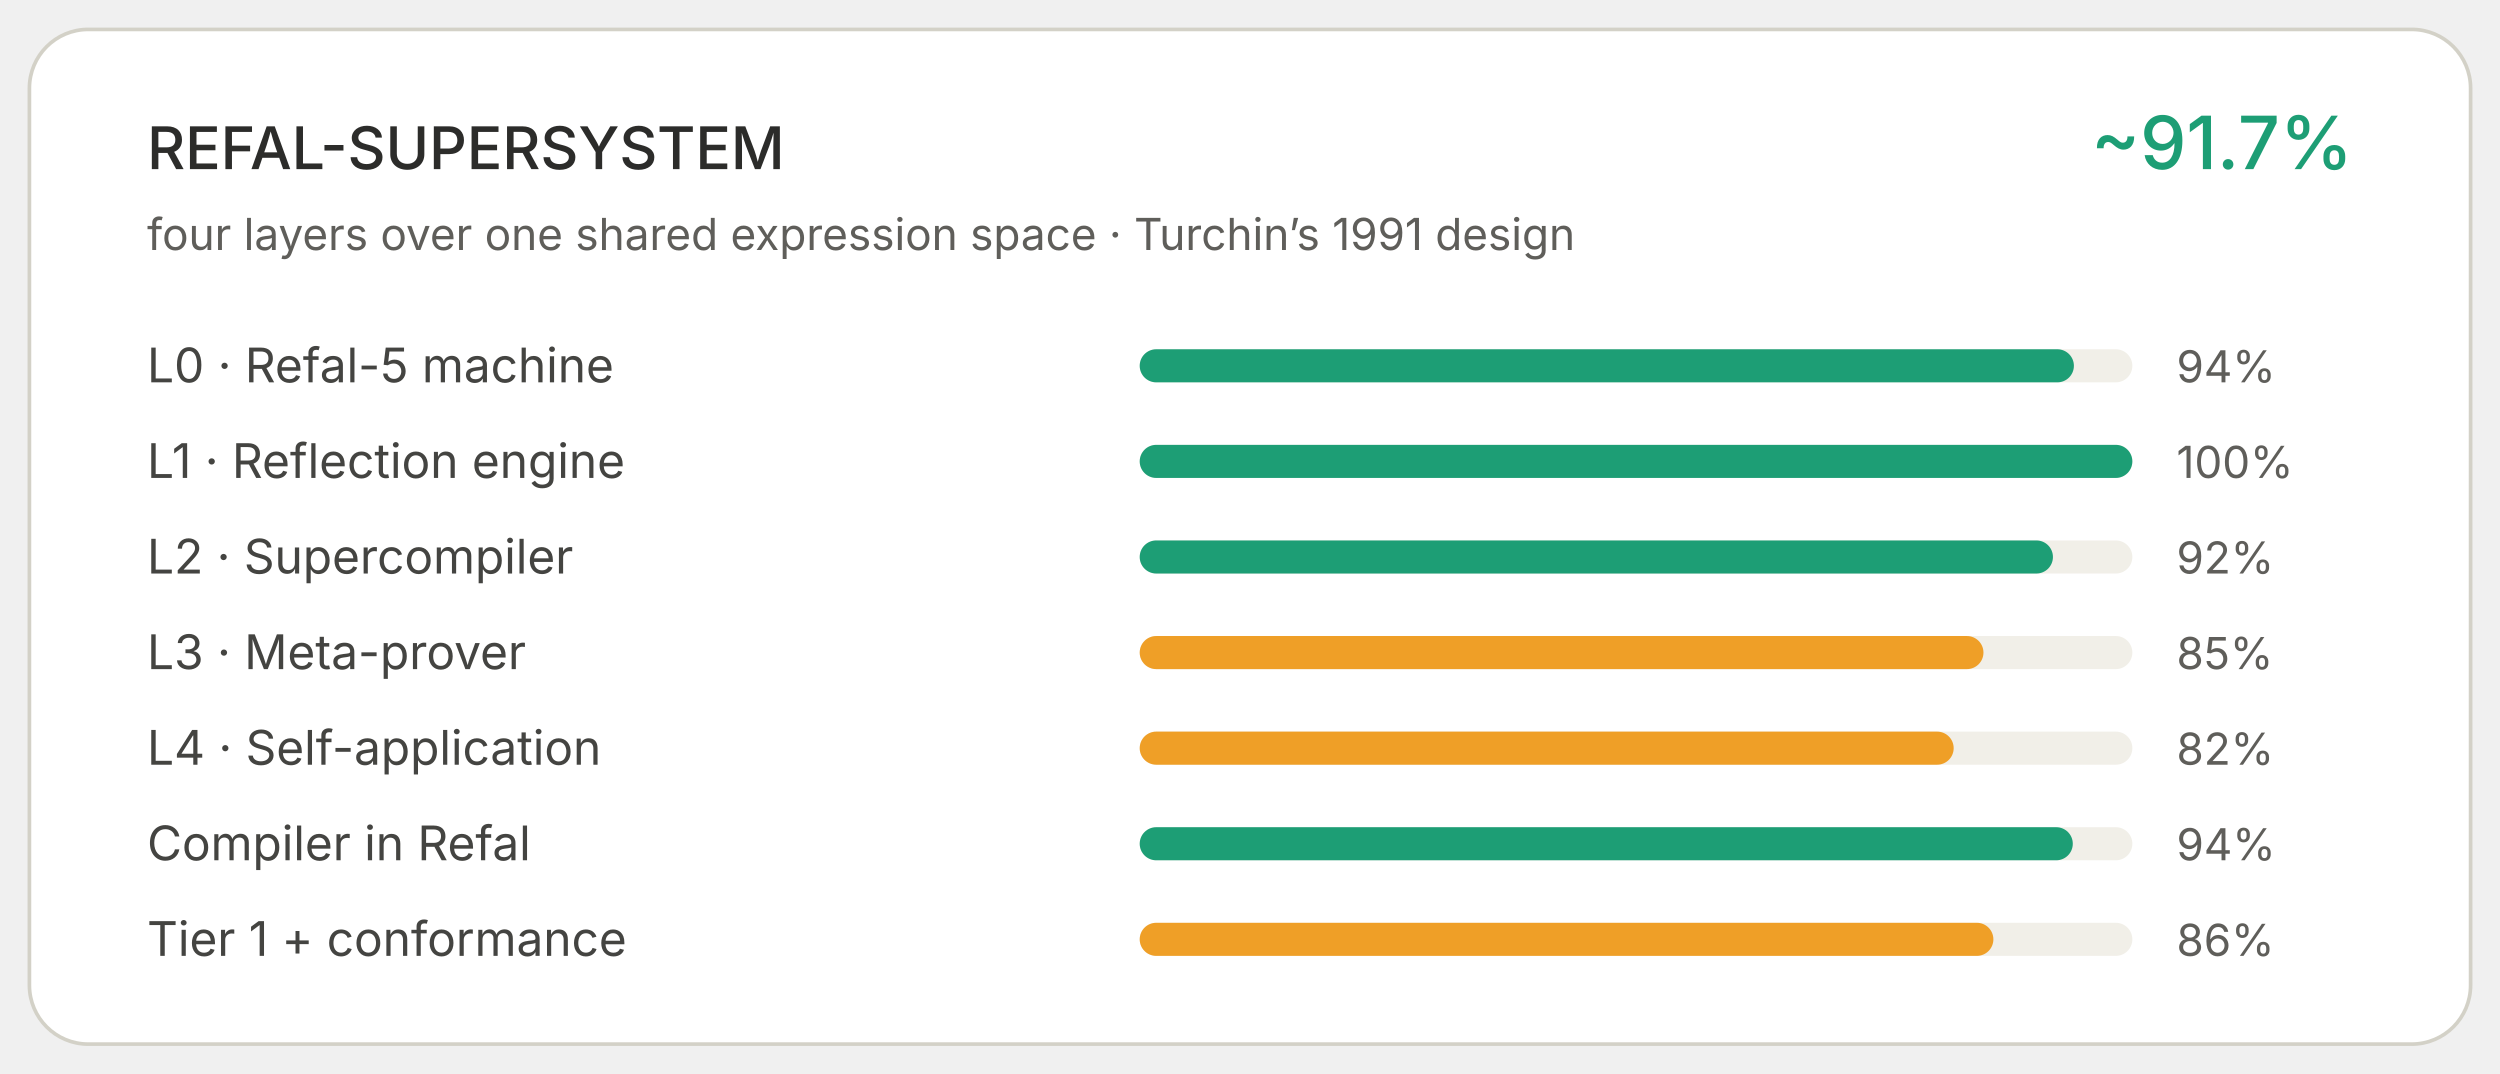
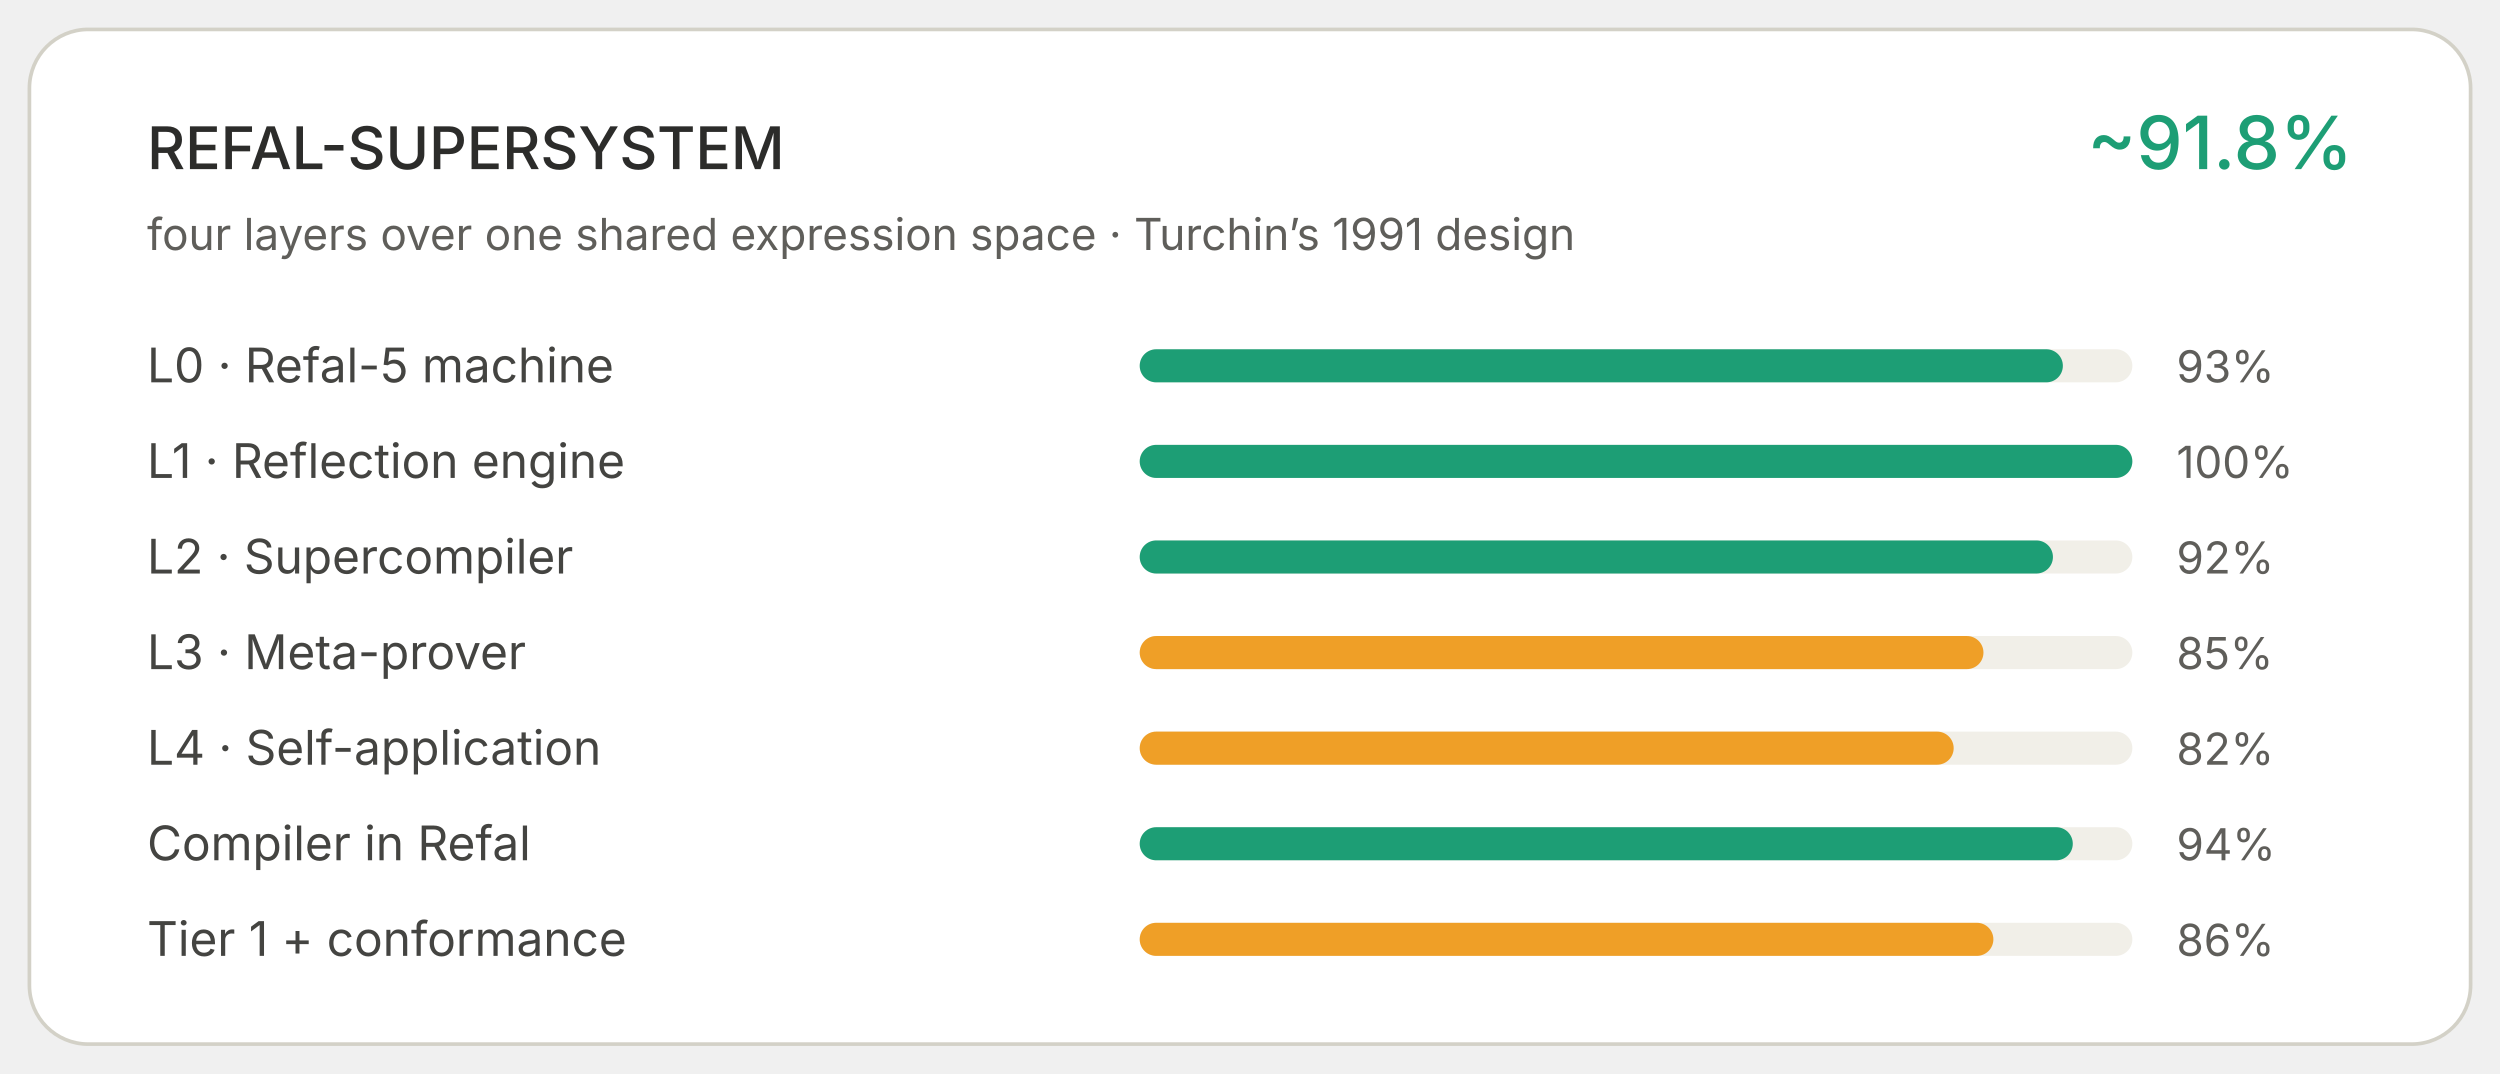
<svg xmlns="http://www.w3.org/2000/svg" viewBox="0 0 680 292" width="100%" role="img">
  <rect x="8" y="8" width="664" height="276" rx="16" fill="#FFFFFF" stroke="#D3D1C7" stroke-width="1" />
  <text x="40" y="46" font-family="system-ui,-apple-system,Segoe UI,sans-serif" font-size="16" font-weight="500" fill="#2C2C2A">REFAL-SUPERSYSTEM</text>
-   <text x="640" y="46" text-anchor="end" font-family="system-ui,-apple-system,Segoe UI,sans-serif" font-size="20" font-weight="500" fill="#1D9E75">~91.7%</text>
+   <text x="640" y="46" text-anchor="end" font-family="system-ui,-apple-system,Segoe UI,sans-serif" font-size="20" font-weight="500" fill="#1D9E75">~91.8%</text>
  <text x="40" y="68" font-family="system-ui,-apple-system,Segoe UI,sans-serif" font-size="12" fill="#5F5E5A">four layers over one shared expression space · Turchin’s 1991 design</text>
  <text x="40" y="104" font-family="system-ui,-apple-system,Segoe UI,sans-serif" font-size="13" fill="#444441">L0 · Refal-5 machine</text>
  <rect x="310" y="95" width="270" height="9" rx="4.5" fill="#F1EFE8" />
-   <rect x="310" y="95" width="254.1" height="9" rx="4.5" fill="#1D9E75" />
-   <text x="592" y="104" font-family="system-ui,-apple-system,Segoe UI,sans-serif" font-size="12" fill="#5F5E5A">94%</text>
+   <rect x="310" y="95" width="251.1" height="9" rx="4.5" fill="#1D9E75" />
+   <text x="592" y="104" font-family="system-ui,-apple-system,Segoe UI,sans-serif" font-size="12" fill="#5F5E5A">93%</text>
  <text x="40" y="130" font-family="system-ui,-apple-system,Segoe UI,sans-serif" font-size="13" fill="#444441">L1 · Reflection engine</text>
  <rect x="310" y="121" width="270" height="9" rx="4.5" fill="#F1EFE8" />
  <rect x="310" y="121" width="270.0" height="9" rx="4.5" fill="#1D9E75" />
  <text x="592" y="130" font-family="system-ui,-apple-system,Segoe UI,sans-serif" font-size="12" fill="#5F5E5A">100%</text>
  <text x="40" y="156" font-family="system-ui,-apple-system,Segoe UI,sans-serif" font-size="13" fill="#444441">L2 · Supercompiler</text>
  <rect x="310" y="147" width="270" height="9" rx="4.5" fill="#F1EFE8" />
  <rect x="310" y="147" width="248.4" height="9" rx="4.5" fill="#1D9E75" />
  <text x="592" y="156" font-family="system-ui,-apple-system,Segoe UI,sans-serif" font-size="12" fill="#5F5E5A">92%</text>
  <text x="40" y="182" font-family="system-ui,-apple-system,Segoe UI,sans-serif" font-size="13" fill="#444441">L3 · Meta-prover</text>
  <rect x="310" y="173" width="270" height="9" rx="4.5" fill="#F1EFE8" />
  <rect x="310" y="173" width="229.5" height="9" rx="4.5" fill="#EF9F27" />
  <text x="592" y="182" font-family="system-ui,-apple-system,Segoe UI,sans-serif" font-size="12" fill="#5F5E5A">85%</text>
  <text x="40" y="208" font-family="system-ui,-apple-system,Segoe UI,sans-serif" font-size="13" fill="#444441">L4 · Self-application</text>
  <rect x="310" y="199" width="270" height="9" rx="4.5" fill="#F1EFE8" />
  <rect x="310" y="199" width="221.4" height="9" rx="4.5" fill="#EF9F27" />
  <text x="592" y="208" font-family="system-ui,-apple-system,Segoe UI,sans-serif" font-size="12" fill="#5F5E5A">82%</text>
  <text x="40" y="234" font-family="system-ui,-apple-system,Segoe UI,sans-serif" font-size="13" fill="#444441">Compiler in Refal</text>
  <rect x="310" y="225" width="270" height="9" rx="4.5" fill="#F1EFE8" />
  <rect x="310" y="225" width="253.8" height="9" rx="4.5" fill="#1D9E75" />
  <text x="592" y="234" font-family="system-ui,-apple-system,Segoe UI,sans-serif" font-size="12" fill="#5F5E5A">94%</text>
  <text x="40" y="260" font-family="system-ui,-apple-system,Segoe UI,sans-serif" font-size="13" fill="#444441">Tier 1 + conformance</text>
  <rect x="310" y="251" width="270" height="9" rx="4.5" fill="#F1EFE8" />
  <rect x="310" y="251" width="232.2" height="9" rx="4.5" fill="#EF9F27" />
  <text x="592" y="260" font-family="system-ui,-apple-system,Segoe UI,sans-serif" font-size="12" fill="#5F5E5A">86%</text>
</svg>
